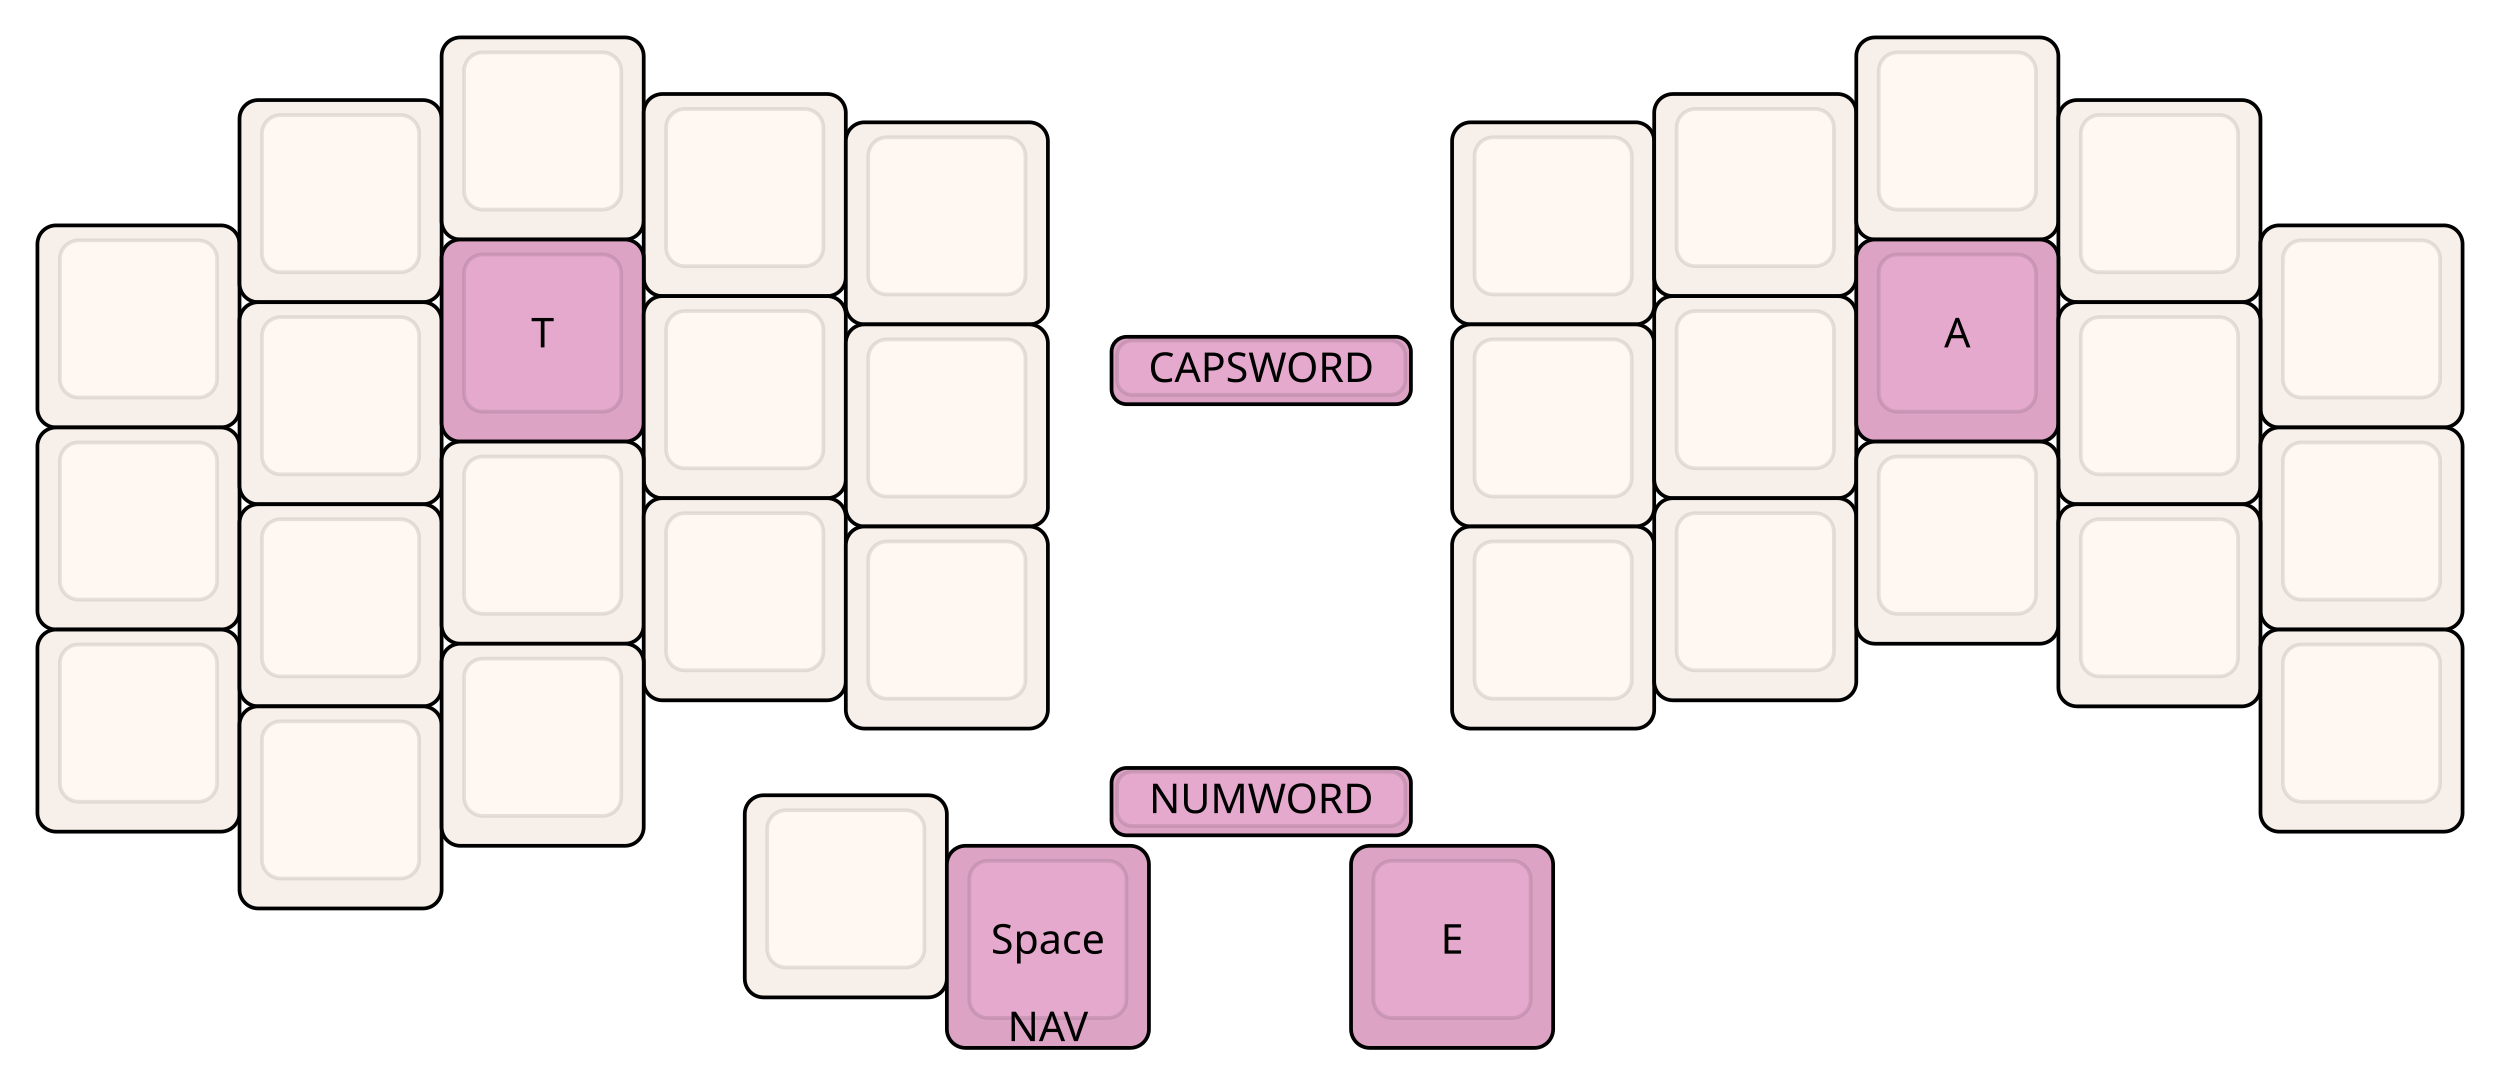
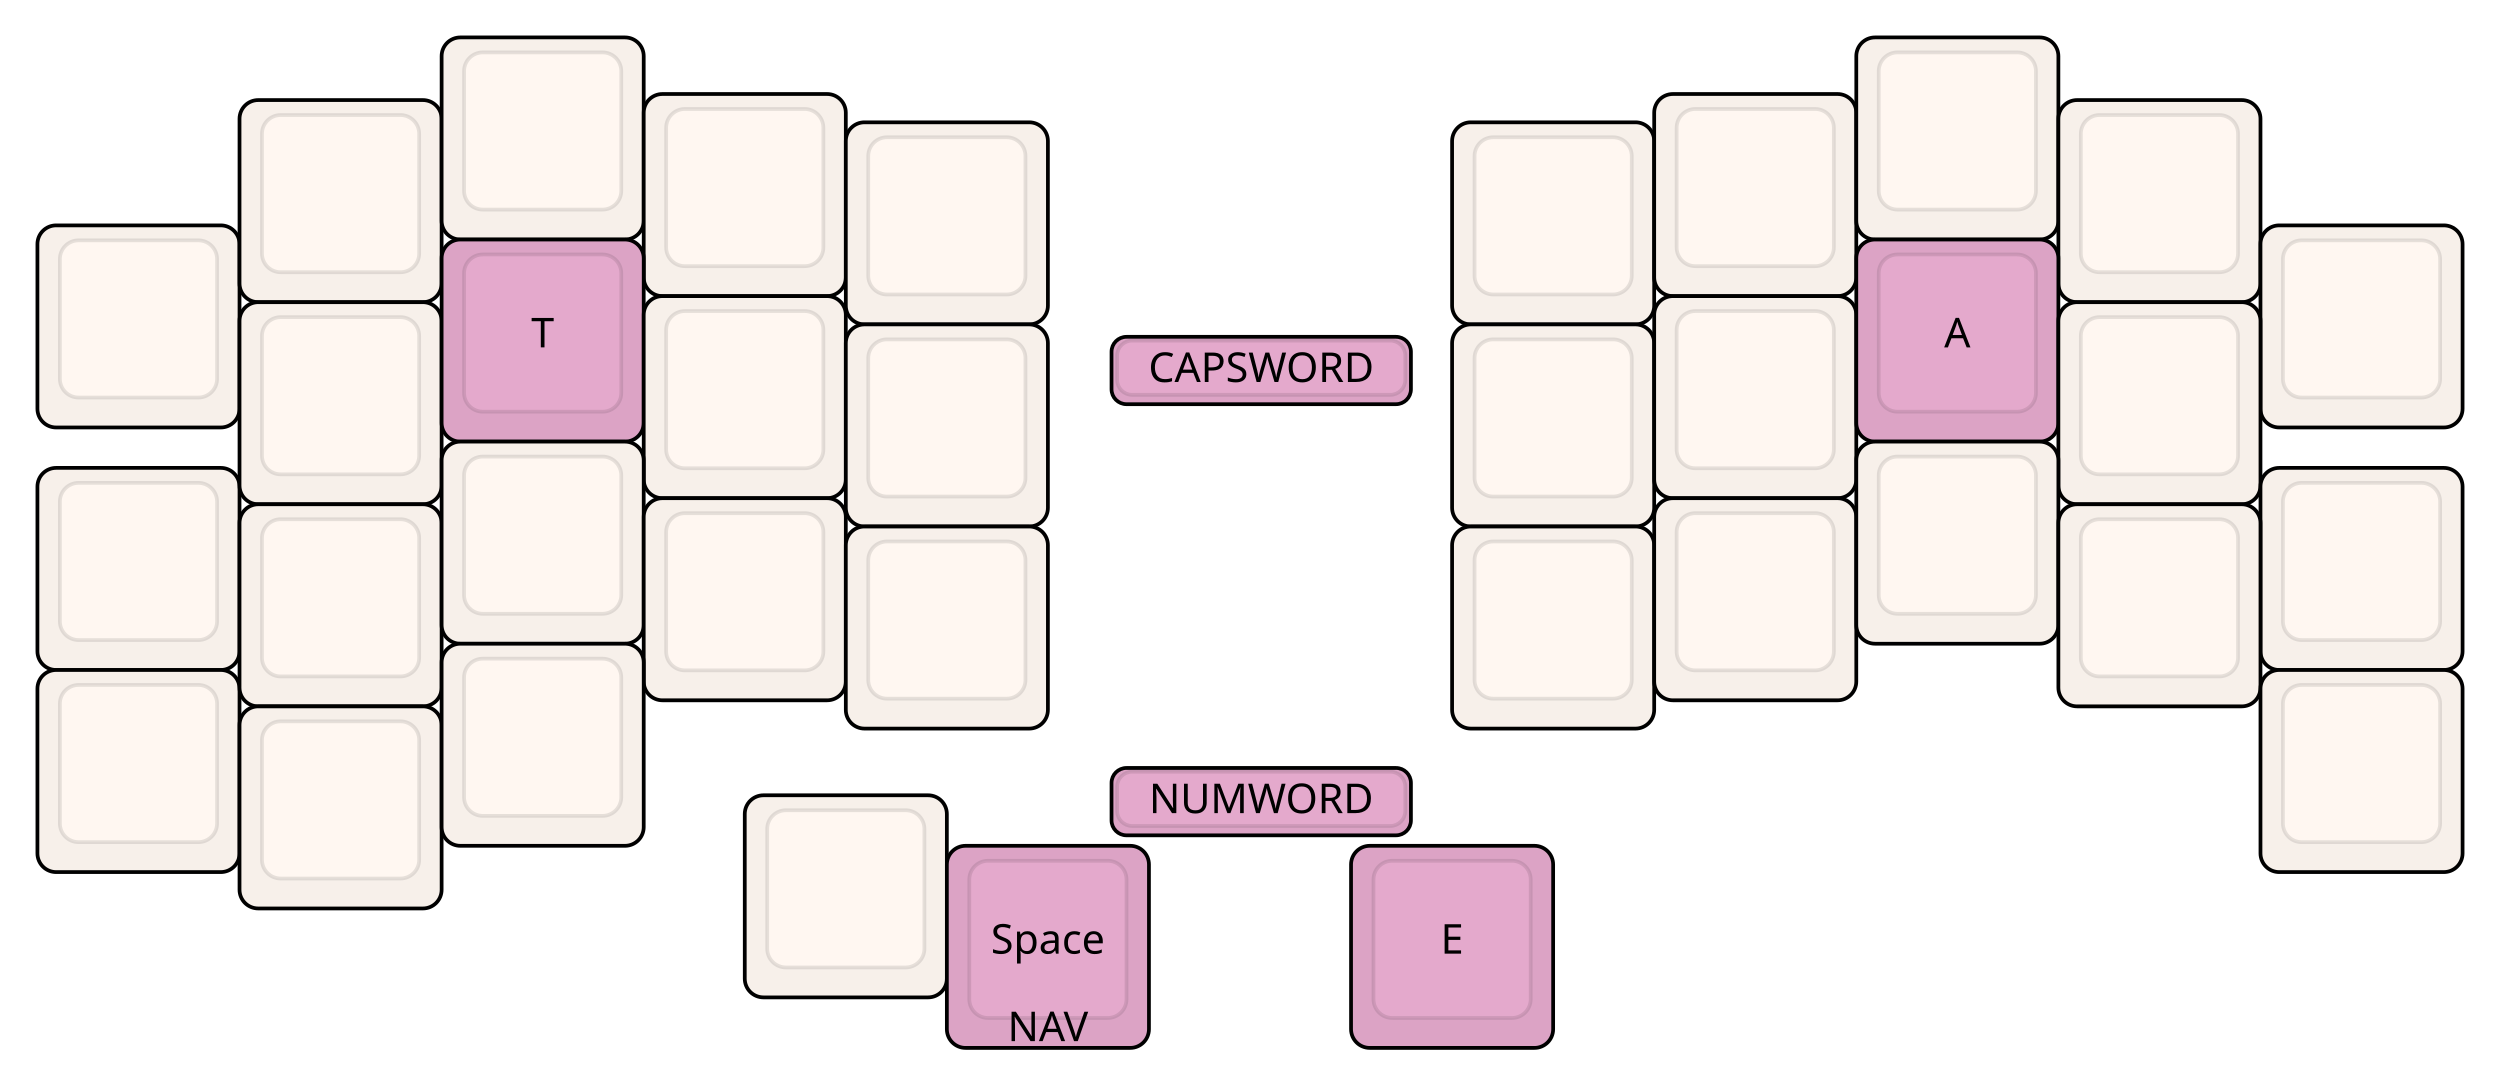
<svg xmlns="http://www.w3.org/2000/svg" width="668px" height="290x" viewBox="0 0 668 290">
  <style type="text/css">
    .keycap .border { stroke: black; stroke-width: 1; }
    .keycap .inner.border { stroke: rgba(0,0,0,.1); }
    .keycap { font-family: sans-serif; font-size: 11px}
    .combo-output { font-family: sans-serif; font-size: 16px}
    .combos .keycap { font-size: 8px}
  </style>
  <g class="keycap combo_background">
    <rect x="10" y="60.22" width="54" height="54" rx="5" fill="#f7f0ea" class="outer border" />
    <rect x="16" y="64.22" width="42" height="42" rx="5" fill="#fff7f1" class="inner border" />
  </g>
  <g class="keycap combo_background">
    <rect x="64" y="26.74" width="54" height="54" rx="5" fill="#f7f0ea" class="outer border" />
    <rect x="70" y="30.74" width="42" height="42" rx="5" fill="#fff7f1" class="inner border" />
  </g>
  <g class="keycap combo_background">
    <rect x="118" y="10" width="54" height="54" rx="5" fill="#f7f0ea" class="outer border" />
    <rect x="124" y="14" width="42" height="42" rx="5" fill="#fff7f1" class="inner border" />
  </g>
  <g class="keycap combo_background">
    <rect x="172" y="25.12" width="54" height="54" rx="5" fill="#f7f0ea" class="outer border" />
    <rect x="178" y="29.12" width="42" height="42" rx="5" fill="#fff7f1" class="inner border" />
  </g>
  <g class="keycap combo_background">
    <rect x="226" y="32.68" width="54" height="54" rx="5" fill="#f7f0ea" class="outer border" />
    <rect x="232" y="36.68" width="42" height="42" rx="5" fill="#fff7f1" class="inner border" />
  </g>
  <g class="keycap combo_background">
    <rect x="388" y="32.68" width="54" height="54" rx="5" fill="#f7f0ea" class="outer border" />
    <rect x="394" y="36.68" width="42" height="42" rx="5" fill="#fff7f1" class="inner border" />
  </g>
  <g class="keycap combo_background">
    <rect x="442" y="25.12" width="54" height="54" rx="5" fill="#f7f0ea" class="outer border" />
    <rect x="448" y="29.12" width="42" height="42" rx="5" fill="#fff7f1" class="inner border" />
  </g>
  <g class="keycap combo_background">
    <rect x="496" y="10" width="54" height="54" rx="5" fill="#f7f0ea" class="outer border" />
    <rect x="502" y="14" width="42" height="42" rx="5" fill="#fff7f1" class="inner border" />
  </g>
  <g class="keycap combo_background">
    <rect x="550" y="26.74" width="54" height="54" rx="5" fill="#f7f0ea" class="outer border" />
    <rect x="556" y="30.74" width="42" height="42" rx="5" fill="#fff7f1" class="inner border" />
  </g>
  <g class="keycap combo_background">
    <rect x="604" y="60.22" width="54" height="54" rx="5" fill="#f7f0ea" class="outer border" />
    <rect x="610" y="64.22" width="42" height="42" rx="5" fill="#fff7f1" class="inner border" />
  </g>
  <g class="keycap combo_background">
-     <rect x="10" y="114.22" width="54" height="54" rx="5" fill="#f7f0ea" class="outer border" />
-     <rect x="16" y="118.22" width="42" height="42" rx="5" fill="#fff7f1" class="inner border" />
+     <rect x="10" y="125.02" width="54" height="54" rx="5" fill="#f7f0ea" class="outer border" />
+     <rect x="16" y="129.02" width="42" height="42" rx="5" fill="#fff7f1" class="inner border" />
  </g>
  <g class="keycap combo_background">
    <rect x="64" y="80.74" width="54" height="54" rx="5" fill="#f7f0ea" class="outer border" />
    <rect x="70" y="84.74" width="42" height="42" rx="5" fill="#fff7f1" class="inner border" />
  </g>
  <g class="keycap layer_toggle">
    <rect x="118" y="64" width="54" height="54" rx="5" fill="#dca3c5" class="outer border" />
    <rect x="124" y="68" width="42" height="42" rx="5" fill="#e4a9cc" class="inner border" />
    <text x="145" y="89" text-anchor="middle" dominant-baseline="middle" class="main">
      <tspan x="145" dy="0">T</tspan>
    </text>
  </g>
  <g class="keycap combo_background">
    <rect x="172" y="79.12" width="54" height="54" rx="5" fill="#f7f0ea" class="outer border" />
    <rect x="178" y="83.12" width="42" height="42" rx="5" fill="#fff7f1" class="inner border" />
  </g>
  <g class="keycap combo_background">
    <rect x="226" y="86.68" width="54" height="54" rx="5" fill="#f7f0ea" class="outer border" />
    <rect x="232" y="90.68" width="42" height="42" rx="5" fill="#fff7f1" class="inner border" />
  </g>
  <g class="keycap combo_background">
    <rect x="388" y="86.68" width="54" height="54" rx="5" fill="#f7f0ea" class="outer border" />
    <rect x="394" y="90.68" width="42" height="42" rx="5" fill="#fff7f1" class="inner border" />
  </g>
  <g class="keycap combo_background">
    <rect x="442" y="79.12" width="54" height="54" rx="5" fill="#f7f0ea" class="outer border" />
    <rect x="448" y="83.12" width="42" height="42" rx="5" fill="#fff7f1" class="inner border" />
  </g>
  <g class="keycap layer_toggle">
    <rect x="496" y="64" width="54" height="54" rx="5" fill="#dca3c5" class="outer border" />
    <rect x="502" y="68" width="42" height="42" rx="5" fill="#e4a9cc" class="inner border" />
    <text x="523" y="89" text-anchor="middle" dominant-baseline="middle" class="main">
      <tspan x="523" dy="0">A</tspan>
    </text>
  </g>
  <g class="keycap combo_background">
    <rect x="550" y="80.74" width="54" height="54" rx="5" fill="#f7f0ea" class="outer border" />
    <rect x="556" y="84.74" width="42" height="42" rx="5" fill="#fff7f1" class="inner border" />
  </g>
  <g class="keycap combo_background">
-     <rect x="604" y="114.22" width="54" height="54" rx="5" fill="#f7f0ea" class="outer border" />
-     <rect x="610" y="118.22" width="42" height="42" rx="5" fill="#fff7f1" class="inner border" />
+     <rect x="604" y="125.02" width="54" height="54" rx="5" fill="#f7f0ea" class="outer border" />
+     <rect x="610" y="129.02" width="42" height="42" rx="5" fill="#fff7f1" class="inner border" />
  </g>
  <g class="keycap combo_background">
-     <rect x="10" y="168.22" width="54" height="54" rx="5" fill="#f7f0ea" class="outer border" />
-     <rect x="16" y="172.22" width="42" height="42" rx="5" fill="#fff7f1" class="inner border" />
+     <rect x="10" y="179.02" width="54" height="54" rx="5" fill="#f7f0ea" class="outer border" />
+     <rect x="16" y="183.02" width="42" height="42" rx="5" fill="#fff7f1" class="inner border" />
  </g>
  <g class="keycap combo_background">
    <rect x="64" y="134.74" width="54" height="54" rx="5" fill="#f7f0ea" class="outer border" />
    <rect x="70" y="138.74" width="42" height="42" rx="5" fill="#fff7f1" class="inner border" />
  </g>
  <g class="keycap combo_background">
    <rect x="118" y="118" width="54" height="54" rx="5" fill="#f7f0ea" class="outer border" />
    <rect x="124" y="122" width="42" height="42" rx="5" fill="#fff7f1" class="inner border" />
  </g>
  <g class="keycap combo_background">
    <rect x="172" y="133.12" width="54" height="54" rx="5" fill="#f7f0ea" class="outer border" />
    <rect x="178" y="137.12" width="42" height="42" rx="5" fill="#fff7f1" class="inner border" />
  </g>
  <g class="keycap combo_background">
    <rect x="226" y="140.68" width="54" height="54" rx="5" fill="#f7f0ea" class="outer border" />
    <rect x="232" y="144.68" width="42" height="42" rx="5" fill="#fff7f1" class="inner border" />
  </g>
  <g class="keycap combo_background">
    <rect x="388" y="140.68" width="54" height="54" rx="5" fill="#f7f0ea" class="outer border" />
    <rect x="394" y="144.68" width="42" height="42" rx="5" fill="#fff7f1" class="inner border" />
  </g>
  <g class="keycap combo_background">
    <rect x="442" y="133.12" width="54" height="54" rx="5" fill="#f7f0ea" class="outer border" />
    <rect x="448" y="137.12" width="42" height="42" rx="5" fill="#fff7f1" class="inner border" />
  </g>
  <g class="keycap combo_background">
    <rect x="496" y="118" width="54" height="54" rx="5" fill="#f7f0ea" class="outer border" />
    <rect x="502" y="122" width="42" height="42" rx="5" fill="#fff7f1" class="inner border" />
  </g>
  <g class="keycap combo_background">
    <rect x="550" y="134.74" width="54" height="54" rx="5" fill="#f7f0ea" class="outer border" />
    <rect x="556" y="138.74" width="42" height="42" rx="5" fill="#fff7f1" class="inner border" />
  </g>
  <g class="keycap combo_background">
-     <rect x="604" y="168.22" width="54" height="54" rx="5" fill="#f7f0ea" class="outer border" />
-     <rect x="610" y="172.22" width="42" height="42" rx="5" fill="#fff7f1" class="inner border" />
+     <rect x="604" y="179.02" width="54" height="54" rx="5" fill="#f7f0ea" class="outer border" />
+     <rect x="610" y="183.02" width="42" height="42" rx="5" fill="#fff7f1" class="inner border" />
  </g>
  <g class="keycap combo_background">
    <rect x="64" y="188.74" width="54" height="54" rx="5" fill="#f7f0ea" class="outer border" />
    <rect x="70" y="192.74" width="42" height="42" rx="5" fill="#fff7f1" class="inner border" />
  </g>
  <g class="keycap combo_background">
    <rect x="118" y="172" width="54" height="54" rx="5" fill="#f7f0ea" class="outer border" />
    <rect x="124" y="176" width="42" height="42" rx="5" fill="#fff7f1" class="inner border" />
  </g>
  <g class="keycap combo_background">
    <rect x="199" y="212.5" width="54" height="54" rx="5" fill="#f7f0ea" class="outer border" />
    <rect x="205" y="216.5" width="42" height="42" rx="5" fill="#fff7f1" class="inner border" />
  </g>
  <g class="keycap layer_toggle">
    <rect x="253" y="226" width="54" height="54" rx="5" fill="#dca3c5" class="outer border" />
    <rect x="259" y="230" width="42" height="42" rx="5" fill="#e4a9cc" class="inner border" />
    <text x="280" y="251" text-anchor="middle" dominant-baseline="middle" class="main">
      <tspan x="280" dy="0">Space</tspan>
    </text>
    <text x="280" y="278.2" text-anchor="middle" class="sub">NAV</text>
  </g>
  <g class="keycap layer_toggle">
    <rect x="361" y="226" width="54" height="54" rx="5" fill="#dca3c5" class="outer border" />
    <rect x="367" y="230" width="42" height="42" rx="5" fill="#e4a9cc" class="inner border" />
    <text x="388" y="251" text-anchor="middle" dominant-baseline="middle" class="main">
      <tspan x="388" dy="0">E</tspan>
    </text>
  </g>
  <g class="keycap layer_toggle">
    <rect x="297" y="90" width="80" height="18" rx="4" fill="#dca3c5" class="outer border" />
    <rect x="298.5" y="91" width="77" height="14.5" rx="4" fill="#e4a9cc" class="inner border" />
    <text x="337" y="98.25" text-anchor="middle" dominant-baseline="middle" class="main">
      <tspan x="337" dy="0">CAPSWORD</tspan>
    </text>
  </g>
  <g class="keycap layer_toggle">
    <rect x="297" y="205.2" width="80" height="18" rx="4" fill="#dca3c5" class="outer border" />
    <rect x="298.5" y="206.2" width="77" height="14.5" rx="4" fill="#e4a9cc" class="inner border" />
    <text x="337" y="213.45" text-anchor="middle" dominant-baseline="middle" class="main">
      <tspan x="337" dy="0">NUMWORD</tspan>
    </text>
  </g>
</svg>
